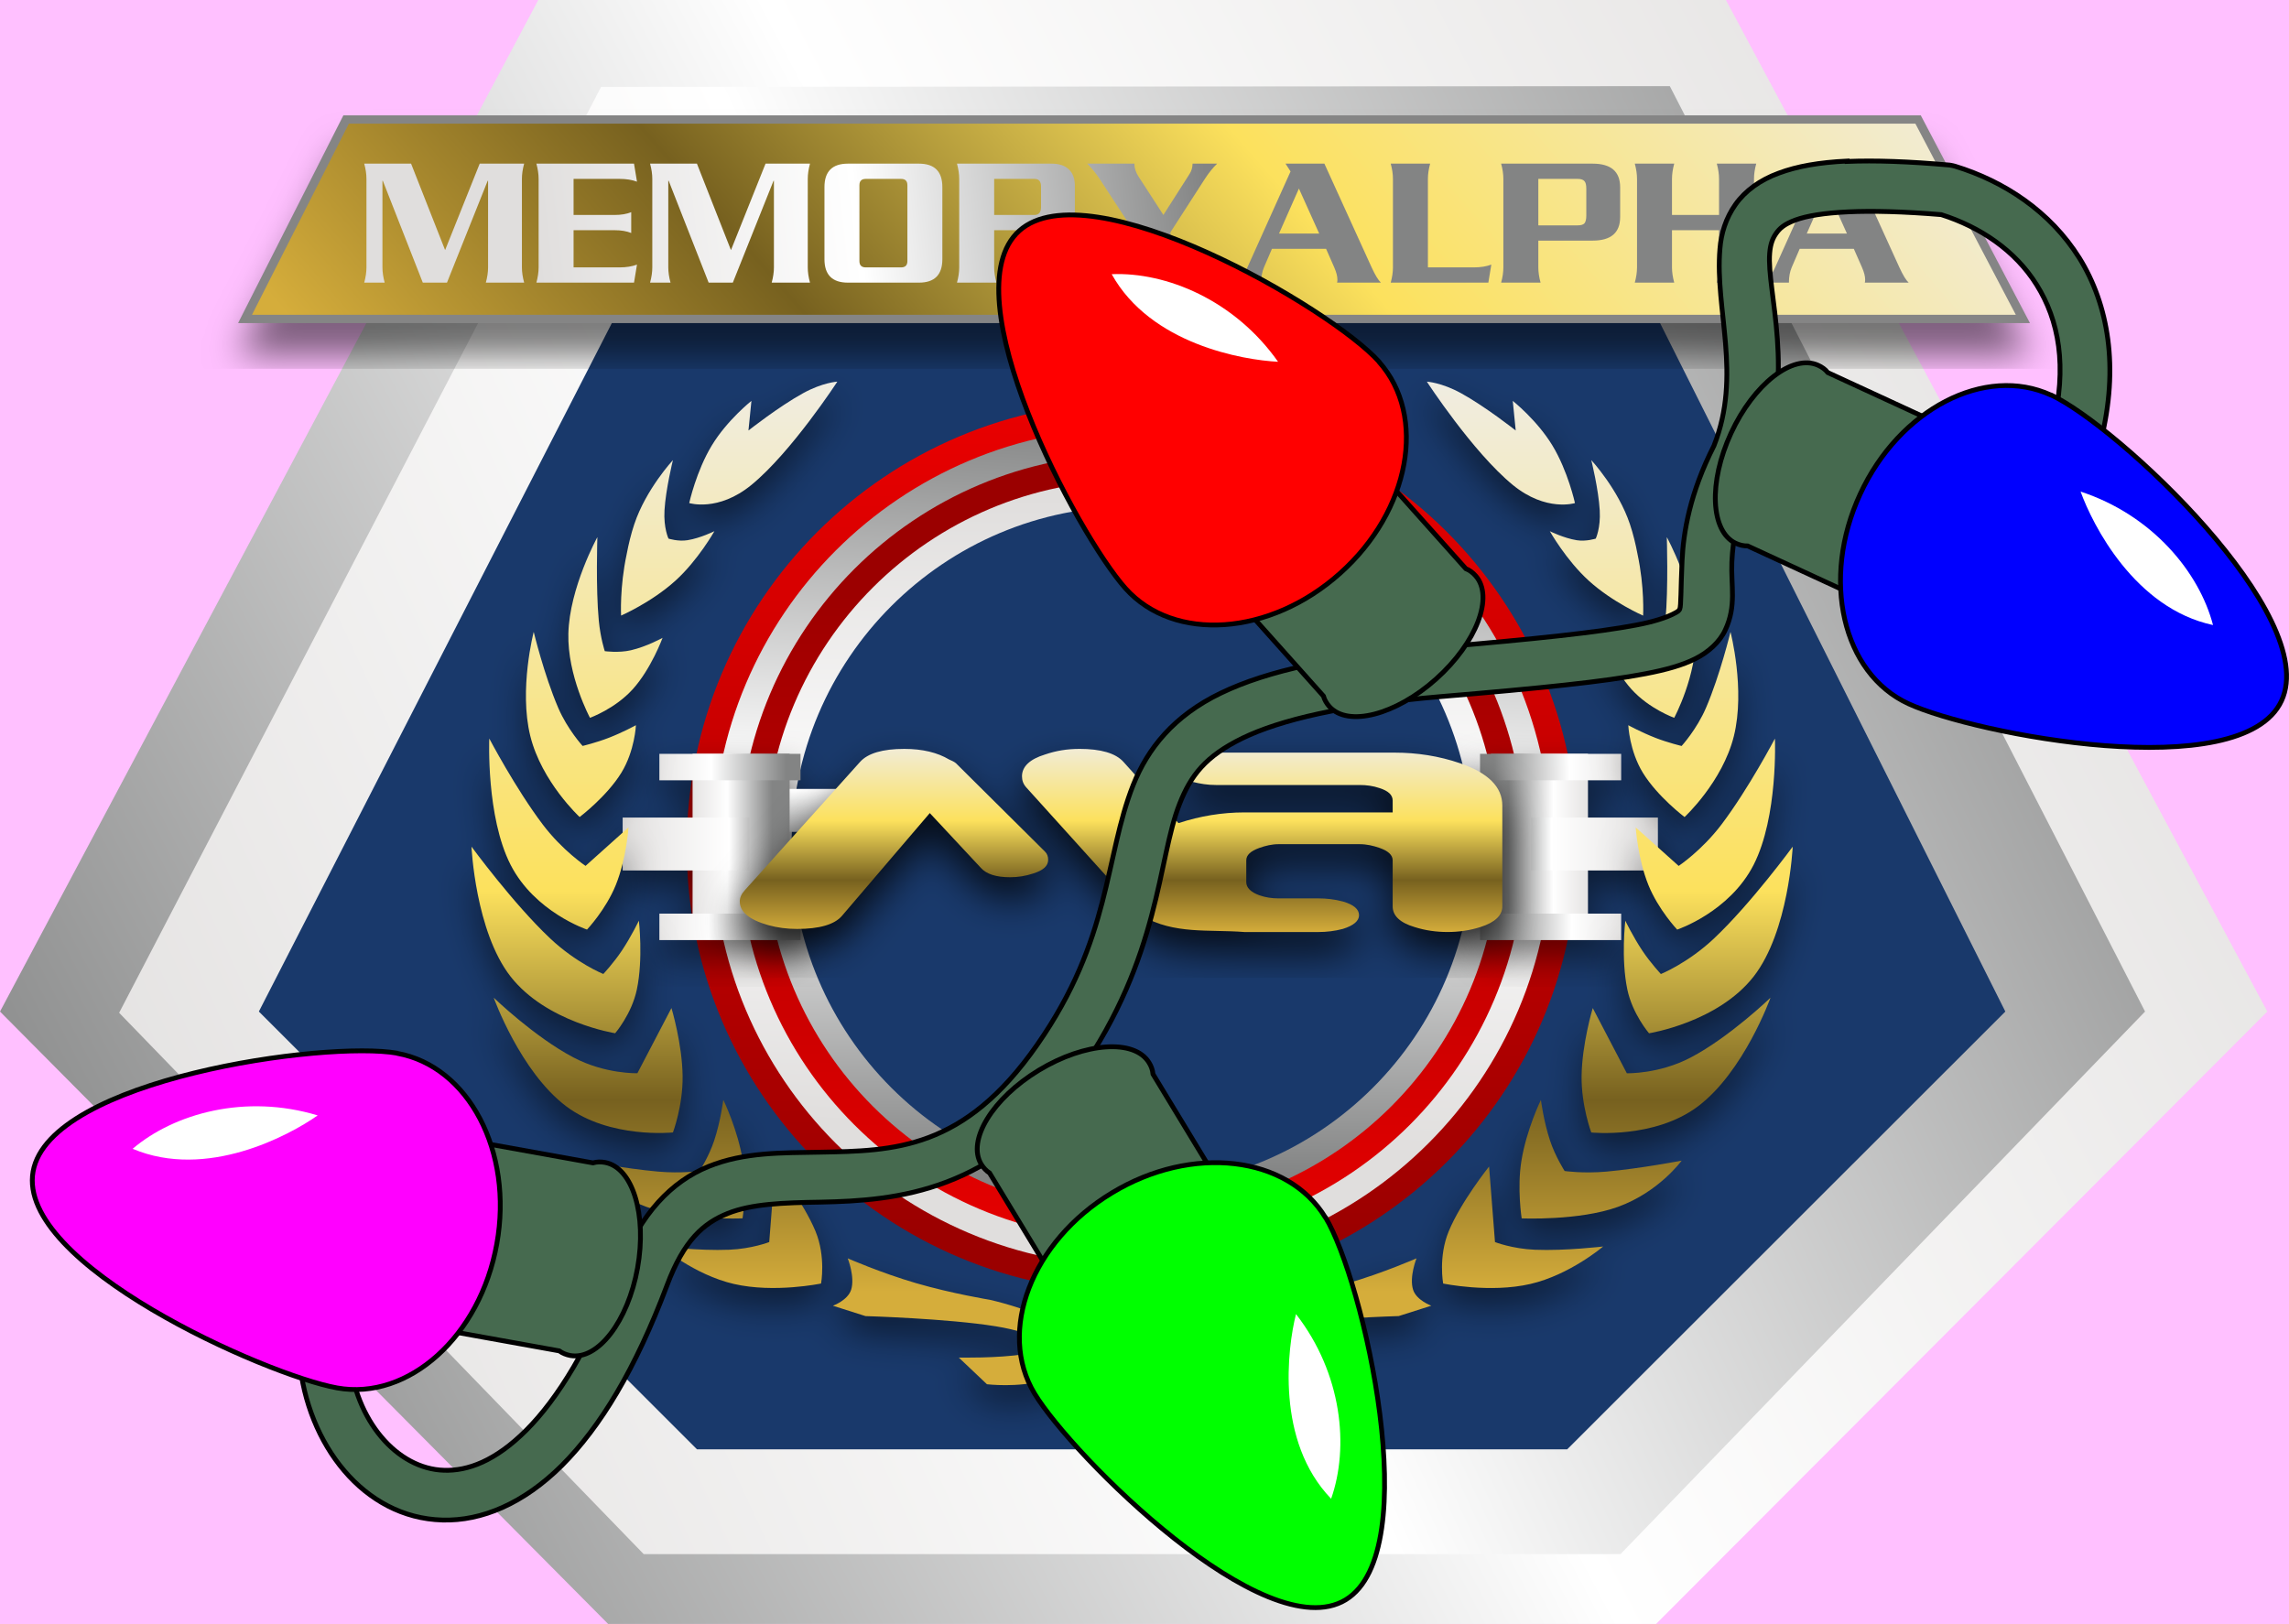
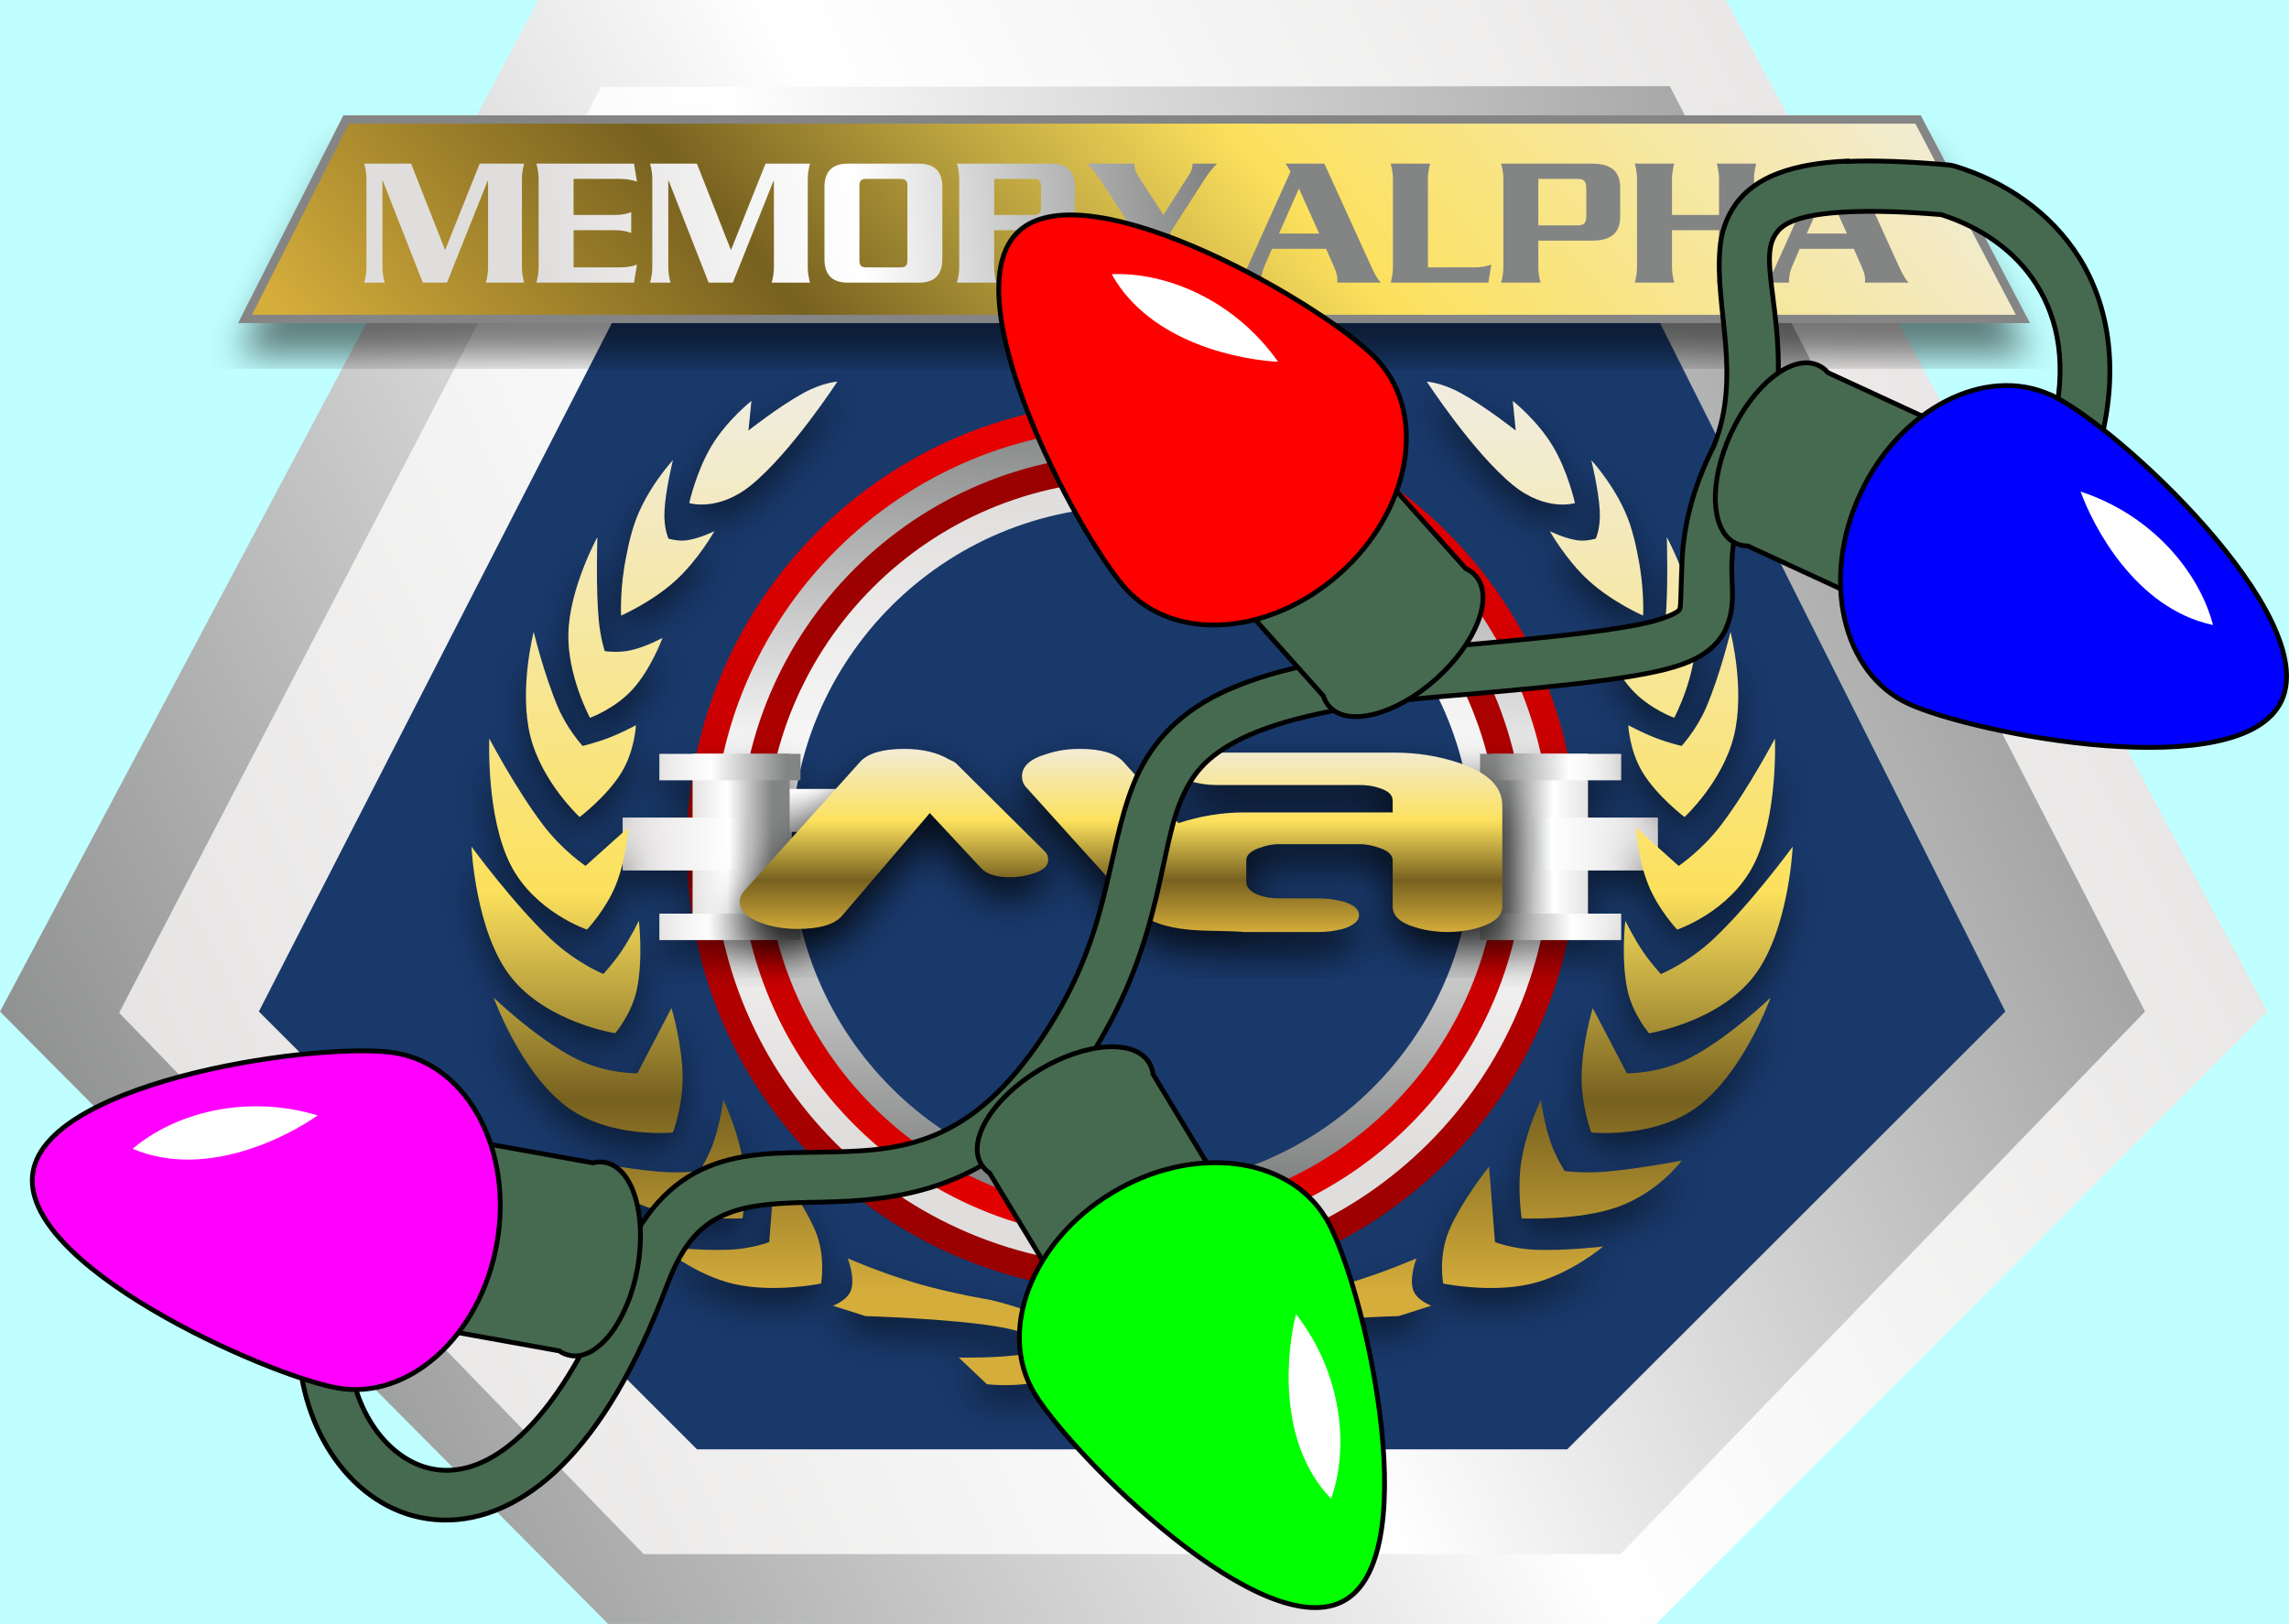
<svg xmlns="http://www.w3.org/2000/svg" xmlns:xlink="http://www.w3.org/1999/xlink" width="131.063" height="93">
  <defs>
    <linearGradient id="linearGradient3301">
      <stop stop-color="#838484" />
      <stop stop-color="#ffffff" offset="0.247" />
      <stop stop-color="#e0dedd" offset="1" />
    </linearGradient>
    <linearGradient id="linearGradient4161">
      <stop stop-color="#9b0000" />
      <stop stop-color="#f30000" offset="1" />
    </linearGradient>
    <linearGradient id="linearGradient4590">
      <stop stop-color="#efeeef" />
      <stop stop-color="#fce15d" offset="0.582" />
      <stop stop-color="#77611f" offset="0.8" />
      <stop stop-color="#d5ad3b" offset="1" />
    </linearGradient>
    <linearGradient id="linearGradient4540-Silver">
      <stop stop-color="#838484" />
      <stop stop-color="#ffffff" offset="0.52" />
      <stop stop-color="#e0dedd" offset="1" />
    </linearGradient>
    <linearGradient id="linearGradient4508-Gold">
      <stop stop-color="#efeeef" />
      <stop stop-color="#fce15d" offset="0.439" />
      <stop stop-color="#77611f" offset="0.737" />
      <stop stop-color="#d5ad3b" offset="1" />
    </linearGradient>
    <filter id="filter3903" width="1.5" height="1.5" x="-0.25" y="-0.25" color-interpolation-filters="sRGB">
      <feGaussianBlur in="SourceAlpha" stdDeviation="1" result="blur" />
      <feColorMatrix result="bluralpha" type="matrix" values="1 0 0 0 0 0 1 0 0 0 0 0 1 0 0 0 0 0 0.5 0" />
      <feOffset in="bluralpha" dx="0" dy="2" result="offsetBlur" />
      <feMerge>
        <feMergeNode in="offsetBlur" />
        <feMergeNode in="SourceGraphic" />
      </feMerge>
    </filter>
    <filter id="filter3931" width="1.5" height="1.5" x="-0.25" y="-0.25" color-interpolation-filters="sRGB">
      <feGaussianBlur in="SourceAlpha" stdDeviation="1" result="blur" />
      <feColorMatrix result="bluralpha" type="matrix" values="1 0 0 0 0 0 1 0 0 0 0 0 1 0 0 0 0 0 0.5 0" />
      <feOffset in="bluralpha" dx="0" dy="1" result="offsetBlur" />
      <feMerge>
        <feMergeNode in="offsetBlur" />
        <feMergeNode in="SourceGraphic" />
      </feMerge>
    </filter>
    <linearGradient id="linearGradient4540-Silver-0">
      <stop stop-color="#838484" />
      <stop stop-color="#ffffff" offset="0.52" />
      <stop stop-color="#e0dedd" offset="1" />
    </linearGradient>
    <linearGradient id="linearGradient4540-Silver-1">
      <stop stop-color="#838484" />
      <stop stop-color="#ffffff" offset="0.52" />
      <stop stop-color="#e0dedd" offset="1" />
    </linearGradient>
    <linearGradient id="linearGradient4540-Silver-7">
      <stop stop-color="#838484" />
      <stop stop-color="#ffffff" offset="0.52" />
      <stop stop-color="#e0dedd" offset="1" />
    </linearGradient>
    <linearGradient id="linearGradient4540-Silver-1-7">
      <stop stop-color="#838484" />
      <stop stop-color="#ffffff" offset="0.52" />
      <stop stop-color="#e0dedd" offset="1" />
    </linearGradient>
    <linearGradient id="linearGradient4540-Silver-0-7">
      <stop stop-color="#838484" />
      <stop stop-color="#ffffff" offset="0.52" />
      <stop stop-color="#e0dedd" offset="1" />
    </linearGradient>
    <linearGradient id="linearGradient3301-6">
      <stop stop-color="#838484" />
      <stop stop-color="#ffffff" offset="0.247" />
      <stop stop-color="#e0dedd" offset="1" />
    </linearGradient>
    <filter id="filter3765" width="1.5" height="1.5" x="-0.25" y="-0.25" color-interpolation-filters="sRGB">
      <feGaussianBlur in="SourceAlpha" stdDeviation="1" result="blur" />
      <feColorMatrix result="bluralpha" type="matrix" values="1 0 0 0 0 0 1 0 0 0 0 0 1 0 0 0 0 0 0.5 0" />
      <feOffset in="bluralpha" dx="0" dy="1" result="offsetBlur" />
      <feMerge>
        <feMergeNode in="offsetBlur" />
        <feMergeNode in="SourceGraphic" />
      </feMerge>
    </filter>
    <filter id="filter3779" width="1.5" height="1.5" x="-0.25" y="-0.25" color-interpolation-filters="sRGB">
      <feGaussianBlur in="SourceAlpha" stdDeviation="1" result="blur" />
      <feColorMatrix result="bluralpha" type="matrix" values="1 0 0 0 0 0 1 0 0 0 0 0 1 0 0 0 0 0 0.5 0" />
      <feOffset in="bluralpha" dx="0" dy="1" result="offsetBlur" />
      <feMerge>
        <feMergeNode in="offsetBlur" />
        <feMergeNode in="SourceGraphic" />
      </feMerge>
    </filter>
    <filter id="filter3958" width="1.5" height="1.5" x="-0.25" y="-0.25" color-interpolation-filters="sRGB">
      <feGaussianBlur in="SourceAlpha" stdDeviation="1" result="blur" />
      <feColorMatrix result="bluralpha" type="matrix" values="1 0 0 0 0 0 1 0 0 0 0 0 1 0 0 0 0 0 0.8 0" />
      <feOffset in="bluralpha" dx="0" dy="1" result="offsetBlur" />
      <feMerge>
        <feMergeNode in="offsetBlur" />
        <feMergeNode in="SourceGraphic" />
      </feMerge>
    </filter>
    <linearGradient xlink:href="#linearGradient4540-Silver" id="linearGradient3202" gradientUnits="userSpaceOnUse" x1="138" y1="118.362" x2="263" y2="52.362" />
    <linearGradient xlink:href="#linearGradient4540-Silver" id="linearGradient3204" gradientUnits="userSpaceOnUse" x1="261" y1="58.362" x2="138" y2="115.362" />
    <linearGradient xlink:href="#linearGradient4508-Gold" id="linearGradient3206" gradientUnits="userSpaceOnUse" x1="237.345" y1="24.433" x2="170.786" y2="80.059" />
    <linearGradient xlink:href="#linearGradient4540-Silver" id="linearGradient3208" gradientUnits="userSpaceOnUse" x1="455.489" y1="45.36" x2="340.223" y2="58.105" />
    <linearGradient xlink:href="#linearGradient4540-Silver" id="linearGradient3210" gradientUnits="userSpaceOnUse" x1="455.489" y1="45.36" x2="340.223" y2="58.105" />
    <linearGradient xlink:href="#linearGradient4540-Silver" id="linearGradient3212" gradientUnits="userSpaceOnUse" x1="455.489" y1="45.36" x2="340.223" y2="58.105" />
    <linearGradient xlink:href="#linearGradient4540-Silver" id="linearGradient3214" gradientUnits="userSpaceOnUse" x1="455.489" y1="45.36" x2="340.223" y2="58.105" />
    <linearGradient xlink:href="#linearGradient4540-Silver" id="linearGradient3216" gradientUnits="userSpaceOnUse" x1="455.489" y1="45.36" x2="340.223" y2="58.105" />
    <linearGradient xlink:href="#linearGradient4540-Silver" id="linearGradient3218" gradientUnits="userSpaceOnUse" x1="455.489" y1="45.36" x2="340.223" y2="58.105" />
    <linearGradient xlink:href="#linearGradient4540-Silver" id="linearGradient3220" gradientUnits="userSpaceOnUse" x1="455.489" y1="45.36" x2="340.223" y2="58.105" />
    <linearGradient xlink:href="#linearGradient4540-Silver" id="linearGradient3223" gradientUnits="userSpaceOnUse" x1="455.489" y1="45.36" x2="340.223" y2="58.105" />
    <linearGradient xlink:href="#linearGradient4540-Silver" id="linearGradient3225" gradientUnits="userSpaceOnUse" x1="455.489" y1="45.36" x2="340.223" y2="58.105" />
    <linearGradient xlink:href="#linearGradient4540-Silver" id="linearGradient3227" gradientUnits="userSpaceOnUse" x1="455.489" y1="45.36" x2="340.223" y2="58.105" />
    <linearGradient xlink:href="#linearGradient4540-Silver" id="linearGradient3229" gradientUnits="userSpaceOnUse" x1="455.489" y1="45.36" x2="340.223" y2="58.105" />
    <linearGradient xlink:href="#linearGradient4540-Silver" id="linearGradient3231" gradientUnits="userSpaceOnUse" x1="455.489" y1="45.36" x2="340.223" y2="58.105" />
    <linearGradient xlink:href="#linearGradient4540-Silver" id="linearGradient3233" gradientUnits="userSpaceOnUse" x1="455.489" y1="45.36" x2="340.223" y2="58.105" />
    <linearGradient xlink:href="#linearGradient4540-Silver" id="linearGradient3235" gradientUnits="userSpaceOnUse" x1="455.489" y1="45.36" x2="340.223" y2="58.105" />
    <linearGradient xlink:href="#linearGradient4161" id="linearGradient3237" gradientUnits="userSpaceOnUse" x1="74.964" y1="80.857" x2="75.5" y2="27.286" />
    <linearGradient xlink:href="#linearGradient4540-Silver" id="linearGradient3239" gradientUnits="userSpaceOnUse" x1="75.5" y1="34.071" x2="73.179" y2="75.143" />
    <linearGradient xlink:href="#linearGradient4161" id="linearGradient3241" gradientUnits="userSpaceOnUse" x1="75.5" y1="43" x2="75.5" y2="88" />
    <linearGradient xlink:href="#linearGradient4540-Silver" id="linearGradient3243" gradientUnits="userSpaceOnUse" x1="74.786" y1="77.286" x2="74.964" y2="38.536" />
    <linearGradient xlink:href="#linearGradient4540-Silver" id="linearGradient3245" gradientUnits="userSpaceOnUse" gradientTransform="translate(129.6994 29.87555)" x1="-8.649" y1="56.621" x2="-8.649" y2="50.749" />
    <linearGradient xlink:href="#linearGradient4540-Silver-1" id="linearGradient3247" gradientUnits="userSpaceOnUse" gradientTransform="translate(128.5833 33.8846)" x1="-8.649" y1="56.621" x2="-8.649" y2="50.749" />
    <linearGradient xlink:href="#linearGradient4540-Silver" id="linearGradient3249" gradientUnits="userSpaceOnUse" gradientTransform="translate(32.51611 6.128592)" x1="85.151" y1="81.069" x2="80.227" y2="81.069" />
    <linearGradient xlink:href="#linearGradient4540-Silver" id="linearGradient3251" gradientUnits="userSpaceOnUse" gradientTransform="translate(33.01408 7.649792)" x1="85.467" y1="74.503" x2="77.196" y2="74.44" />
    <linearGradient xlink:href="#linearGradient4540-Silver-0" id="linearGradient3253" gradientUnits="userSpaceOnUse" gradientTransform="translate(33.01408 16.7997)" x1="85.214" y1="74.376" x2="77.196" y2="74.44" />
    <linearGradient xlink:href="#linearGradient3301" id="linearGradient3255" gradientUnits="userSpaceOnUse" gradientTransform="matrix(1 0 0 1.297297 -0.1510996 -23.71091)" x1="117.539" y1="85.236" x2="108.764" y2="85.236" />
    <linearGradient xlink:href="#linearGradient4540-Silver-7" id="linearGradient3257" gradientUnits="userSpaceOnUse" gradientTransform="translate(129.6994 29.87555)" x1="-8.649" y1="56.621" x2="-8.649" y2="50.749" />
    <linearGradient xlink:href="#linearGradient4540-Silver-1-7" id="linearGradient3259" gradientUnits="userSpaceOnUse" gradientTransform="translate(128.5833 33.8846)" x1="-8.649" y1="56.621" x2="-8.649" y2="50.749" />
    <linearGradient xlink:href="#linearGradient4540-Silver-7" id="linearGradient3261" gradientUnits="userSpaceOnUse" gradientTransform="translate(32.51611 6.128592)" x1="85.151" y1="81.069" x2="80.227" y2="81.069" />
    <linearGradient xlink:href="#linearGradient4540-Silver-7" id="linearGradient3263" gradientUnits="userSpaceOnUse" gradientTransform="translate(33.01408 7.649792)" x1="85.467" y1="74.503" x2="77.196" y2="74.44" />
    <linearGradient xlink:href="#linearGradient4540-Silver-0-7" id="linearGradient3265" gradientUnits="userSpaceOnUse" gradientTransform="translate(33.01408 16.7997)" x1="85.214" y1="74.376" x2="77.196" y2="74.44" />
    <linearGradient xlink:href="#linearGradient3301-6" id="linearGradient3267" gradientUnits="userSpaceOnUse" gradientTransform="matrix(1 0 0 1.297297 -0.1510996 -23.71091)" x1="117.539" y1="85.236" x2="108.764" y2="85.236" />
    <linearGradient xlink:href="#linearGradient4508-Gold" id="linearGradient3269" gradientUnits="userSpaceOnUse" gradientTransform="matrix(0.587705 0 0 0.587705 143.8609 56.09982)" x1="86.679" y1="42.413" x2="86.679" y2="59.429" />
    <linearGradient xlink:href="#linearGradient4590" id="linearGradient3271" gradientUnits="userSpaceOnUse" gradientTransform="translate(-0.3243775 0)" x1="214" y1="57.362" x2="214" y2="112.362" />
    <path id="cap" fill="#466a4f" stroke="#000000" stroke-width="0.25" d="m 82.78 44.2 l 5.36 6 c 0.06 0.21 0.17 0.39 0.31 0.55 0.97 1.08 3.46 0.44 5.56 -1.44 2.1 -1.88 3.02 -4.28 2.05 -5.37 -0.14 -0.16 -0.31 -0.29 -0.51 -0.37 l -5.36 -6 z" />
    <path id="bulb" stroke="#000000" stroke-width="0.25" stroke-linejoin="round" d="m 91.03 32.8 c 2.52 2.82 1.62 7.76 -2.02 11.01 -3.64 3.26 -8.65 3.61 -11.17 0.79 -2.52 -2.82 -9.18 -15.36 -5.53 -18.62 3.64 -3.26 16.2 4 18.73 6.82 z" />
    <path id="gleam" fill="#ffffff" d="m 85.78 32.8 c -1.82 -0.09 -6.63 -0.91 -8.66 -4.56 2.84 -0.12 6.4 1.35 8.66 4.56 z" />
  </defs>
-   <rect width="100%" height="100%" fill="#ffc0ff" />
+   <rect width="100%" height="100%" fill="#c0ffff" />
  <g transform="translate(-135.1786 -38.36218)">
    <path d="M 166 38.362 135.179 96.291 170 131.362 l 60 0 35 -35.071 -31 -57.929 z" fill="url(#linearGradient3202)" />
    <path d="M 142 96.362 169.595 43.339 230.789 43.296 258 96.291 l -30.035 31.071 -55.93 0 z" fill="url(#linearGradient3204)" />
    <path d="m 150 96.291 25.088 25.071 49.825 0 L 250 96.291 226.68 49.785 173.767 49.928 z" fill="#19396b" />
    <path d="m 149.214 57.362 5.786 -12 90 0 6 12 z" fill="url(#linearGradient3206)" transform="matrix(1.00008 0 0 0.9517445 -0.01595527 2.032081)" stroke="#858585" stroke-width="0.5" filter="url(#filter3903)" />
    <g fill="url(#linearGradient3235)" transform="matrix(0.3327476 0 0 0.3327476 52.6846 33.81543)">
      <g fill="url(#linearGradient3220)">
        <path fill="url(#linearGradient3208)" d="m 338.111 62.308 -6.592 0 c 0.256 -0.939 0.384 -1.813 0.384 -2.624 l 0 -14.912 -0.064 0 -7.008 17.536 -4.16 0 -6.88 -17.536 -0.064 0 0 14.912 c -1e-5 0.811 0.128 1.685 0.384 2.624 l -3.52 0 c 0.256 -0.939 0.384 -1.813 0.384 -2.624 l 0 -15.232 c -10e-6 -0.811 -0.128 -1.685 -0.384 -2.624 l 8.064 0 5.856 14.88 5.952 -14.88 7.648 0 c -0.256 0.939 -0.384 1.813 -0.384 2.624 l 0 15.232 c -3e-5 0.811 0.128 1.685 0.384 2.624" />
        <path fill="url(#linearGradient3210)" d="m 357.528 59.204 -0.512 3.104 -16.8 0 c 0.256 -0.939 0.384 -1.813 0.384 -2.624 l 0 -15.232 c -10e-6 -0.811 -0.128 -1.685 -0.384 -2.624 l 16.8 0 0.512 3.104 c -0.853 -0.32 -1.856 -0.48 -3.008 -0.48 l -7.904 0 0 6.208 7.072 0 c 1.109 1.2e-5 2.059 -0.16 2.848 -0.48 l 0 3.584 c -0.789 -0.32 -1.739 -0.48 -2.848 -0.48 l -7.072 0 0 6.4 7.904 0 c 1.152 3e-6 2.155 -0.16 3.008 -0.48" />
        <path fill="url(#linearGradient3212)" d="m 387.298 62.308 -6.592 0 c 0.256 -0.939 0.384 -1.813 0.384 -2.624 l 0 -14.912 -0.064 0 -7.008 17.536 -4.16 0 -6.88 -17.536 -0.064 0 0 14.912 c -1e-5 0.811 0.128 1.685 0.384 2.624 l -3.52 0 c 0.256 -0.939 0.384 -1.813 0.384 -2.624 l 0 -15.232 c -10e-6 -0.811 -0.128 -1.685 -0.384 -2.624 l 8.064 0 5.856 14.88 5.952 -14.88 7.648 0 c -0.256 0.939 -0.384 1.813 -0.384 2.624 l 0 15.232 c -3e-5 0.811 0.128 1.685 0.384 2.624" />
        <path fill="url(#linearGradient3214)" d="m 410.075 58.276 c -3e-5 2.688 -1.344 4.032 -4.032 4.032 l -12.224 0 c -2.688 0 -4.032 -1.344 -4.032 -4.032 l 0 -12.416 c -10e-6 -2.688 1.344 -4.032 4.032 -4.032 l 12.224 0 c 2.688 2.1e-5 4.032 1.344 4.032 4.032 l 0 12.416 m -6.016 0.32 0 -13.056 c -2e-5 -0.725 -0.363 -1.088 -1.088 -1.088 l -6.08 0 c -0.725 1.8e-5 -1.088 0.363 -1.088 1.088 l 0 13.056 c -1e-5 0.725 0.363 1.088 1.088 1.088 l 6.08 0 c 0.725 3e-6 1.088 -0.363 1.088 -1.088" />
        <path fill="url(#linearGradient3216)" d="m 433.807 62.308 -6.816 0 -3.52 -9.024 -4.48 0 0 6.4 c -1e-5 0.811 0.128 1.685 0.384 2.624 l -6.784 0 c 0.256 -0.939 0.384 -1.813 0.384 -2.624 l 0 -15.232 c -10e-6 -0.811 -0.128 -1.685 -0.384 -2.624 l 16.32 0 c 1.301 2.1e-5 2.304 0.352 3.008 1.056 0.64 0.661 0.96 1.579 0.96 2.752 l 0 4.352 c -2e-5 1.984 -1.056 3.115 -3.168 3.392 l 2.496 6.304 c 0.448 1.131 0.981 2.005 1.6 2.624 m -6.752 -13.024 0 -3.52 c -2e-5 -0.875 -0.373 -1.312 -1.12 -1.312 l -6.944 0 0 6.208 6.944 0 c 0.747 1.2e-5 1.12 -0.459 1.12 -1.376" />
        <path fill="url(#linearGradient3218)" d="m 457.355 41.828 c -0.747 0.725 -1.451 1.6 -2.112 2.624 l -5.92 9.184 0 6.048 c -2e-5 0.811 0.128 1.685 0.384 2.624 l -7.04 0 c 0.256 -0.939 0.384 -1.813 0.384 -2.624 l 0 -6.176 -5.92 -9.056 c -0.661 -1.003 -1.376 -1.877 -2.144 -2.624 l 8.128 0 c -10e-6 0.747 0.235 1.483 0.704 2.208 l 4.288 6.624 4.512 -7.072 c 0.32 -0.491 0.491 -1.077 0.512 -1.76 l 4.224 0" />
      </g>
      <g fill="url(#linearGradient3233)">
        <path fill="url(#linearGradient3223)" d="m 485.541 62.308 -7.552 0 c 0.043 -0.128 0.064 -0.299 0.064 -0.512 -2e-5 -0.576 -0.181 -1.28 -0.544 -2.112 l -1.408 -3.2 -9.312 0 -1.376 3.2 c -0.32 0.747 -0.48 1.621 -0.48 2.624 l -3.936 0 c 0.725 -1.024 1.248 -1.899 1.568 -2.624 l 7.424 -16.512 -0.864 -1.344 6.688 0 8.128 17.856 c 0.619 1.344 1.152 2.219 1.6 2.624 m -10.624 -8.448 -3.488 -7.744 -3.424 7.744 6.912 0" />
        <path fill="url(#linearGradient3225)" d="m 504.538 59.204 -0.512 3.104 -16.8 0 c 0.256 -0.939 0.384 -1.813 0.384 -2.624 l 0 -15.232 c 0 -0.811 -0.128 -1.685 -0.384 -2.624 l 6.784 0 c -0.256 0.939 -0.384 1.813 -0.384 2.624 l 0 15.232 7.904 0 c 1.152 3e-6 2.155 -0.16 3.008 -0.48" />
        <path fill="url(#linearGradient3227)" d="m 526.706 51.012 c -2e-5 2.709 -1.579 4.064 -4.736 4.064 l -9.344 0 0 4.608 c -10e-6 0.811 0.128 1.685 0.384 2.624 l -6.784 0 c 0.256 -0.939 0.384 -1.813 0.384 -2.624 l 0 -15.232 c 0 -0.811 -0.128 -1.685 -0.384 -2.624 l 15.744 0 c 3.157 2.1e-5 4.736 1.355 4.736 4.064 l 0 5.12 m -5.824 -0.256 0 -4.608 c -2e-5 -0.64 -0.107 -1.077 -0.32 -1.312 -0.213 -0.256 -0.608 -0.384 -1.184 -0.384 l -6.752 0 0 8 6.752 0 c 0.576 1e-5 0.971 -0.117 1.184 -0.352 0.213 -0.256 0.32 -0.704 0.32 -1.344" />
        <path fill="url(#linearGradient3229)" d="m 550.122 62.308 -6.784 0 c 0.256 -0.939 0.384 -1.813 0.384 -2.624 l 0 -6.4 -8.096 0 0 6.4 c -10e-6 0.811 0.128 1.685 0.384 2.624 l -6.784 0 c 0.256 -0.939 0.384 -1.813 0.384 -2.624 l 0 -15.232 c 0 -0.811 -0.128 -1.685 -0.384 -2.624 l 6.784 0 c -0.256 0.939 -0.384 1.813 -0.384 2.624 l 0 6.208 8.096 0 0 -6.208 c -2e-5 -0.811 -0.128 -1.685 -0.384 -2.624 l 6.784 0 c -0.256 0.939 -0.384 1.813 -0.384 2.624 l 0 15.232 c -2e-5 0.811 0.128 1.685 0.384 2.624" />
        <path fill="url(#linearGradient3231)" d="m 576.354 62.308 -7.552 0 c 0.043 -0.128 0.064 -0.299 0.064 -0.512 -2e-5 -0.576 -0.181 -1.28 -0.544 -2.112 l -1.408 -3.2 -9.312 0 -1.376 3.2 c -0.32 0.747 -0.48 1.621 -0.48 2.624 l -3.936 0 c 0.725 -1.024 1.248 -1.899 1.568 -2.624 l 7.424 -16.512 -0.864 -1.344 6.688 0 8.128 17.856 c 0.619 1.344 1.152 2.219 1.6 2.624 m -10.624 -8.448 -3.488 -7.744 -3.424 7.744 6.912 0" />
      </g>
    </g>
    <path transform="translate(124.5 28.36218)" d="M 101 58.5 C 101 72.583 89.583 84 75.5 84 61.417 84 50 72.583 50 58.5 50 44.417 61.417 33 75.5 33 c 14.03 0 25.425 11.334 25.5 25.364" fill="url(#linearGradient3237)" />
    <path transform="translate(124.5 28.36218)" d="m 99.5 58.5 c 0 13.255 -10.745 24 -24 24 -13.255 0 -24 -10.745 -24 -24 0 -13.255 10.745 -24 24 -24 13.205 0 23.929 10.667 24 23.872" fill="url(#linearGradient3239)" />
    <path transform="translate(124.5 28.36218)" d="M 98 58.5 C 98 70.926 87.926 81 75.5 81 63.074 81 53 70.926 53 58.5 53 46.074 63.074 36 75.5 36 87.879 36 97.933 46 98 58.38" fill="url(#linearGradient3241)" />
    <path transform="translate(124.5 28.36218)" d="m 96.5 58.5 c 0 11.598 -9.402 21 -21 21 -11.598 0 -21 -9.402 -21 -21 0 -11.598 9.402 -21 21 -21 11.554 0 20.938 9.334 21 20.888" fill="url(#linearGradient3243)" />
    <path transform="translate(124.5 28.36218)" d="M 95 58.5 C 95 69.27 86.27 78 75.5 78 64.73 78 56 69.27 56 58.5 56 47.73 64.73 39 75.5 39 c 10.729 0 19.442 8.667 19.5 19.396" fill="#19396b" />
    <g transform="translate(61.71227 0.2008477)" filter="url(#filter3779)">
      <rect y="83.34" x="116.631" height="2.462" width="5.682" fill="url(#linearGradient3245)" />
      <rect y="87.349" x="115.514" height="2.462" width="5.682" fill="url(#linearGradient3247)" />
      <rect y="81.326" x="113.122" height="10.607" width="5.556" fill="url(#linearGradient3249)" />
      <rect y="81.332" x="111.221" height="1.515" width="8.081" fill="url(#linearGradient3251)" />
      <rect y="90.482" x="111.221" height="1.515" width="8.081" fill="url(#linearGradient3253)" />
      <rect y="84.981" x="109.118" height="3.03" width="7.26" fill="url(#linearGradient3255)" />
    </g>
    <g filter="url(#filter3765)" transform="matrix(-1 0 0 1 339.2245 0.2008477)">
      <rect y="83.34" x="116.631" height="2.462" width="5.682" fill="url(#linearGradient3257)" />
      <rect y="87.349" x="115.514" height="2.462" width="5.682" fill="url(#linearGradient3259)" />
      <rect y="81.326" x="113.122" height="10.607" width="5.556" fill="url(#linearGradient3261)" />
      <rect y="81.332" x="111.221" height="1.515" width="8.081" fill="url(#linearGradient3263)" />
      <rect y="90.482" x="111.221" height="1.515" width="8.081" fill="url(#linearGradient3265)" />
      <rect y="84.981" x="109.118" height="3.03" width="7.26" fill="url(#linearGradient3267)" />
    </g>
    <path fill="url(#linearGradient3269)" filter="url(#filter3958)" d="m 188.914 81.806 c -1.081 9e-6 -1.827 0.217 -2.219 0.656 l -5.781 6.438 c -0.172 0.188 -0.25 0.374 -0.25 0.562 0 0.517 0.481 0.921 1.438 1.188 0.454 0.125 0.92 0.188 1.438 0.188 1.113 0 1.874 -0.217 2.25 -0.656 l 4.406 -5.156 2.562 2.75 c 0.282 0.313 0.763 0.469 1.469 0.469 0.392 2e-6 0.78 -0.062 1.156 -0.188 0.501 -0.157 0.75 -0.374 0.75 -0.688 -2e-5 -0.157 -0.047 -0.297 -0.156 -0.406 l -4.469 -4.438 c -0.094 -0.078 -0.203 -0.125 -0.344 -0.188 -0.58 -0.345 -1.325 -0.531 -2.25 -0.531 z m 8.781 0 c -0.611 9e-6 -1.17 0.093 -1.719 0.281 -0.768 0.235 -1.156 0.608 -1.156 1.094 -1e-5 0.204 0.062 0.39 0.219 0.562 l 5.812 6.438 c 1.583 0.941 3.37 0.673 5.125 0.812 l 3.719 0 c 0.392 10e-7 0.811 -0.047 1.219 -0.156 0.549 -0.172 0.812 -0.405 0.812 -0.688 -1e-5 -0.298 -0.264 -0.531 -0.812 -0.688 -0.407 -0.11 -0.827 -0.156 -1.219 -0.156 l -2 0 c -0.345 2e-6 -0.655 -0.047 -0.969 -0.156 -0.439 -0.157 -0.656 -0.39 -0.656 -0.656 l 0 -1.094 c -1e-5 -0.266 0.217 -0.468 0.656 -0.625 0.313 -0.11 0.624 -0.187 0.969 -0.188 l 4.062 0 c 0.345 5e-6 0.687 0.078 1 0.188 0.439 0.157 0.656 0.359 0.656 0.625 l 0 2.312 c -1e-5 0.454 0.357 0.812 1.094 1.031 0.533 0.172 1.092 0.25 1.656 0.25 0.564 10e-7 1.123 -0.078 1.656 -0.25 0.737 -0.235 1.094 -0.592 1.094 -1.031 l 0 -5.062 c -2e-5 -0.925 -0.699 -1.639 -2.125 -2.125 -1.05 -0.36 -2.153 -0.531 -3.281 -0.531 l -9 0 c -0.407 9e-6 -0.796 0.047 -1.156 0.156 -0.533 0.141 -0.781 0.358 -0.781 0.656 0 0.298 0.264 0.515 0.812 0.656 0.376 0.094 0.749 0.156 1.156 0.156 l 7.219 0 c 0.345 7e-6 0.687 0.047 1 0.156 0.439 0.141 0.656 0.343 0.656 0.625 l 0 0.594 -7.438 0 c -1.128 6e-6 -2.231 0.186 -3.281 0.531 -0.01 0.004 -0.021 -0.004 -0.031 0 l -2.75 -3.062 c -0.392 -0.439 -1.137 -0.656 -2.219 -0.656 z" transform="matrix(1.141533 0 0 1.141533 -28.69814 -12.13477)" />
    <path d="m 178.203 66.133 c 2.299 -1.885 4.92 -5.916 4.92 -5.916 0 0 -0.84 0.046 -1.96 0.662 -1.394 0.767 -3.129 2.136 -3.129 2.136 l 0.17 -1.696 c 0 0 -1.381 1.094 -2.263 2.542 -0.899 1.478 -1.299 3.31 -1.299 3.31 0 0 1.656 0.523 3.56 -1.038 z m -4.36 5.493 c 1.305 -1.181 2.241 -2.844 2.241 -2.844 0 0 -0.797 0.397 -1.539 0.516 -0.539 0.087 -1.09 -0.092 -1.09 -0.092 0 0 -0.286 -0.597 -0.229 -1.615 0.069 -1.212 0.483 -2.88 0.483 -2.88 0 0 -1.545 1.667 -2.213 3.672 -0.188 0.563 -0.328 1.148 -0.435 1.715 -0.409 1.907 -0.32 3.517 -0.32 3.517 0 0 1.736 -0.755 3.102 -1.99 z m -2.442 6.214 c 1.059 -1.167 1.715 -2.951 1.715 -2.951 0 0 -0.897 0.5 -1.819 0.713 -0.702 0.162 -1.489 0.05 -1.489 0.05 0 0 -0.246 -0.726 -0.345 -1.764 -0.175 -1.851 -0.08 -4.766 -0.08 -4.766 0 0 -1.595 2.9 -1.661 5.52 -0.061 2.418 1.237 4.827 1.237 4.827 0 0 1.422 -0.507 2.44 -1.628 z m -3.034 7.311 c 0 0 1.551 -1.17 2.389 -2.536 0.772 -1.259 0.834 -2.722 0.834 -2.722 0 0 -0.748 0.409 -1.544 0.718 -0.728 0.283 -1.509 0.469 -1.509 0.469 0 0 -0.866 -0.945 -1.398 -2.187 -0.808 -1.885 -1.401 -4.343 -1.401 -4.343 0 0 -0.858 3.291 -0.195 5.964 0.651 2.627 2.824 4.637 2.824 4.637 z m 0.424 6.445 c 0 0 1.07 -1.128 1.646 -2.549 0.61 -1.503 0.728 -3.303 0.728 -3.303 l -2.459 2.205 c 0 0 -1.321 -0.875 -2.456 -2.377 -1.554 -2.056 -3.056 -4.916 -3.056 -4.916 0 0 -0.189 4.476 1.221 7.233 1.388 2.713 4.376 3.708 4.376 3.708 z m 1.611 5.937 c 0 0 0.944 -1.094 1.241 -2.502 0.373 -1.772 0.116 -3.944 0.116 -3.944 0 0 -0.43 0.9 -0.979 1.722 -0.462 0.693 -1.057 1.331 -1.057 1.331 0 0 -1.542 -0.621 -3.048 -2.041 -2.119 -1.999 -4.5 -5.252 -4.5 -5.252 0 0 0.22 4.853 2.237 7.438 2.053 2.63 5.989 3.248 5.989 3.248 z m 3.308 5.682 c 0 0 0.575 -1.53 0.554 -3.222 -0.022 -1.862 -0.639 -3.902 -0.639 -3.902 l -1.951 3.732 c 0 0 -1.832 0.059 -3.662 -0.904 -2.241 -1.178 -4.564 -3.422 -4.564 -3.422 0 0 1.52 4.241 4.154 6.222 2.493 1.875 6.108 1.495 6.108 1.495 z m 3.986 4.919 c 0 0 0.27 -1.725 0.015 -3.296 -0.293 -1.805 -1.117 -3.489 -1.117 -3.489 0 0 -0.156 1.232 -0.526 2.341 -0.302 0.906 -0.831 1.73 -0.831 1.73 0 0 -1.046 0.155 -2.378 0.036 -1.911 -0.169 -4.322 -0.63 -4.322 -0.63 0 0 1.302 1.801 3.647 2.648 2.232 0.806 5.512 0.659 5.512 0.659 z m 1.866 -2.968 -0.339 4.325 c 0 0 -0.983 0.387 -2.293 0.44 -1.727 0.071 -3.898 -0.186 -3.898 -0.186 0 0 1.899 1.621 4.163 2.145 2.315 0.536 4.996 -0.024 4.996 -0.024 0 0 0.286 -1.529 -0.318 -2.992 -0.703 -1.7 -2.311 -3.708 -2.311 -3.708 z m 15.903 8.91 c -1.449 -0.8 -3.606 -1.277 -3.606 -1.277 0 0 -2.173 -0.354 -4.234 -0.956 -2.009 -0.586 -3.908 -1.419 -3.908 -1.419 0 0 0.426 1.061 0.197 1.795 -0.191 0.612 -1.045 0.919 -1.045 0.919 l 1.866 0.594 c 0 0 4.71 0.137 7.465 0.585 2.443 0.397 2.967 1.111 2.967 1.111 0 0 -0.298 0.314 -1.348 0.483 -1.498 0.242 -3.741 0.196 -3.741 0.196 l 1.611 1.527 c 0 0 1.766 0.216 3.291 -0.226 1.395 -0.404 2.561 -1.47 2.561 -1.47 0 0 -0.685 -1.092 -2.076 -1.86 z m 26.333 -47.942 c 1.904 1.561 3.56 1.038 3.56 1.038 0 0 -0.4 -1.832 -1.299 -3.31 -0.881 -1.448 -2.263 -2.542 -2.263 -2.542 l 0.169 1.696 c 0 0 -1.735 -1.37 -3.129 -2.136 -1.12 -0.616 -1.959 -0.662 -1.959 -0.662 0 0 2.622 4.031 4.921 5.916 z m 4.36 5.493 c 1.365 1.235 3.102 1.99 3.102 1.99 0 0 0.089 -1.608 -0.319 -3.514 -0.106 -0.568 -0.247 -1.155 -0.435 -1.719 -0.669 -2.005 -2.213 -3.672 -2.213 -3.672 0 0 0.414 1.668 0.483 2.88 0.058 1.018 -0.229 1.615 -0.229 1.615 0 0 -0.551 0.179 -1.09 0.092 -0.742 -0.12 -1.539 -0.516 -1.539 -0.516 0 0 0.936 1.663 2.241 2.844 z m 0.727 3.263 c 0 0 0.656 1.784 1.715 2.951 1.018 1.122 2.44 1.628 2.44 1.628 0 0 1.298 -2.409 1.237 -4.827 -0.066 -2.62 -1.661 -5.52 -1.661 -5.52 0 0 0.096 2.915 -0.079 4.766 -0.098 1.039 -0.345 1.764 -0.345 1.764 0 0 -0.787 0.112 -1.489 -0.05 -0.921 -0.213 -1.818 -0.713 -1.818 -0.713 z m 3.07 5.722 c -0.796 -0.309 -1.544 -0.718 -1.544 -0.718 0 0 0.063 1.464 0.834 2.722 0.837 1.366 2.388 2.536 2.388 2.536 0 0 2.172 -2.01 2.824 -4.637 0.663 -2.673 -0.194 -5.964 -0.194 -5.964 0 0 -0.593 2.458 -1.401 4.343 -0.532 1.242 -1.398 2.188 -1.398 2.188 0 0 -0.781 -0.186 -1.509 -0.469 z m 1.34 7.339 -2.459 -2.205 c 0 0 0.118 1.801 0.728 3.303 0.576 1.421 1.646 2.549 1.646 2.549 0 0 2.988 -0.995 4.376 -3.707 1.41 -2.757 1.221 -7.233 1.221 -7.233 0 0 -1.502 2.86 -3.056 4.916 -1.135 1.501 -2.456 2.377 -2.456 2.377 z m 2.03 4.15 c -1.506 1.42 -3.048 2.041 -3.048 2.041 0 0 -0.595 -0.638 -1.057 -1.331 -0.548 -0.822 -0.979 -1.722 -0.979 -1.722 0 0 -0.257 2.171 0.116 3.944 0.297 1.408 1.241 2.502 1.241 2.502 0 0 3.936 -0.618 5.989 -3.248 2.018 -2.585 2.237 -7.438 2.237 -7.438 0 0 -2.381 3.254 -4.5 5.252 z m -4.998 7.723 -1.951 -3.732 c 0 0 -0.617 2.04 -0.639 3.902 -0.02 1.692 0.554 3.222 0.554 3.222 0 0 3.614 0.38 6.108 -1.495 2.634 -1.981 4.154 -6.222 4.154 -6.222 0 0 -2.323 2.243 -4.564 3.422 -1.83 0.962 -3.662 0.904 -3.662 0.904 z m -3.562 5.597 c 0 0 -0.529 -0.824 -0.831 -1.73 -0.37 -1.108 -0.526 -2.341 -0.526 -2.341 0 0 -0.824 1.684 -1.117 3.489 -0.256 1.572 0.015 3.296 0.015 3.296 0 0 3.281 0.147 5.513 -0.659 2.345 -0.847 3.647 -2.648 3.647 -2.648 0 0 -2.411 0.461 -4.322 0.63 -1.332 0.118 -2.378 -0.036 -2.378 -0.036 z m -1.693 4.511 c -1.31 -0.054 -2.293 -0.44 -2.293 -0.44 l -0.339 -4.325 c 0 0 -1.608 2.008 -2.311 3.708 -0.604 1.462 -0.318 2.992 -0.318 2.992 0 0 2.681 0.561 4.996 0.024 2.264 -0.524 4.164 -2.145 4.164 -2.145 0 0 -2.171 0.257 -3.898 0.186 z m -6.984 2.287 c -0.229 -0.734 0.197 -1.795 0.197 -1.795 0 0 -1.899 0.833 -3.908 1.419 -2.061 0.601 -4.234 0.956 -4.234 0.956 0 0 -2.157 0.477 -3.606 1.277 -1.391 0.768 -2.077 1.86 -2.077 1.86 0 0 1.166 1.066 2.561 1.47 1.525 0.442 3.291 0.226 3.291 0.226 l 1.611 -1.527 c 0 0 -2.243 0.046 -3.741 -0.196 -1.049 -0.169 -1.347 -0.483 -1.347 -0.483 0 0 0.524 -0.714 2.967 -1.111 2.754 -0.448 7.464 -0.585 7.464 -0.585 l 1.866 -0.594 c 2.1e-4 -3.2e-4 -0.854 -0.307 -1.045 -0.919 z" fill="url(#linearGradient3271)" filter="url(#filter3931)" />
    <g transform="translate(114 23) scale(1.1)">
      <path fill="#466a4f" stroke="#000000" stroke-width="0.25" d="m 115.4 22.35 c -1.45 0.07 -2.6 0.27 -3.56 0.63 -0.96 0.35 -1.74 0.91 -2.25 1.63 -0.51 0.72 -0.75 1.52 -0.81 2.31 -0.27 3.18 1.15 6.55 -0.31 10.25 -1.26 2.48 -1.59 4.5 -1.66 5.97 -0.07 1.5 -0.05 2.38 -0.12 2.53 -0.04 0.08 -0.05 0.12 -0.38 0.28 -0.33 0.16 -0.94 0.38 -1.91 0.56 -1.93 0.37 -5.17 0.72 -10.38 1.16 -5.29 0.45 -8.77 1.2 -11.22 2.38 -2.45 1.18 -3.81 2.89 -4.56 4.78 -1.5 3.79 -1.13 7.98 -5 13.53 -3.82 5.48 -7.46 5.52 -11.31 5.59 -1.93 0.04 -3.92 -0.02 -5.81 0.75 -1.89 0.77 -3.53 2.43 -4.59 5.25 -1.55 4.12 -3.26 6.85 -4.88 8.47 -1.62 1.62 -3.06 2.13 -4.28 2.09 -2.45 -0.07 -4.63 -2.58 -4.94 -5.97 l -2.59 0.22 c 0.4 4.39 3.34 8.23 7.44 8.34 2.05 0.06 4.23 -0.86 6.22 -2.84 1.99 -1.99 3.83 -5.01 5.47 -9.37 0.88 -2.36 1.91 -3.25 3.16 -3.75 1.24 -0.5 2.88 -0.56 4.84 -0.59 3.92 -0.08 9.13 -0.5 13.44 -6.69 4.26 -6.12 4.09 -11.14 5.25 -14.06 0.58 -1.46 1.33 -2.46 3.28 -3.41 1.95 -0.94 5.17 -1.72 10.31 -2.16 5.22 -0.44 8.49 -0.77 10.66 -1.19 1.09 -0.21 1.91 -0.44 2.59 -0.78 0.68 -0.34 1.27 -0.87 1.56 -1.5 0.59 -1.26 0.29 -2.29 0.34 -3.53 0.06 -1.24 0.28 -2.78 1.44 -5 l 0.03 -0.06 0.03 -0.06 c 1.86 -4.69 0.3 -8.98 0.47 -10.97 0.04 -0.5 0.17 -0.79 0.34 -1.03 0.17 -0.24 0.4 -0.47 1 -0.69 1.17 -0.43 3.62 -0.61 7.59 -0.28 2.02 0.64 3.85 1.86 4.97 3.66 1.13 1.81 1.63 4.21 0.81 7.47 l 2.53 0.63 c 0.95 -3.81 0.39 -7.07 -1.12 -9.5 -1.52 -2.43 -3.92 -4 -6.47 -4.78 l -0.12 -0.03 -0.16 -0.03 c -2.14 -0.19 -3.89 -0.25 -5.34 -0.19 z" />
      <use href="#cap" />
      <use href="#bulb" fill="#ff0000" />
      <use href="#gleam" />
      <g transform="translate(93 174) rotate(107) scale(-1 1)">
        <use href="#cap" />
        <use href="#bulb" fill="#00ff00" />
        <use href="#gleam" />
      </g>
      <g transform="translate(-52 99) rotate(-38) scale(1 1)">
        <use href="#cap" />
        <use href="#bulb" fill="#ff00ff" />
        <use href="#gleam" />
      </g>
      <g transform="translate(184 112) rotate(73) scale(-1 1)">
        <use href="#cap" />
        <use href="#bulb" fill="#0000ff" />
        <use href="#gleam" />
      </g>
    </g>
  </g>
</svg>
